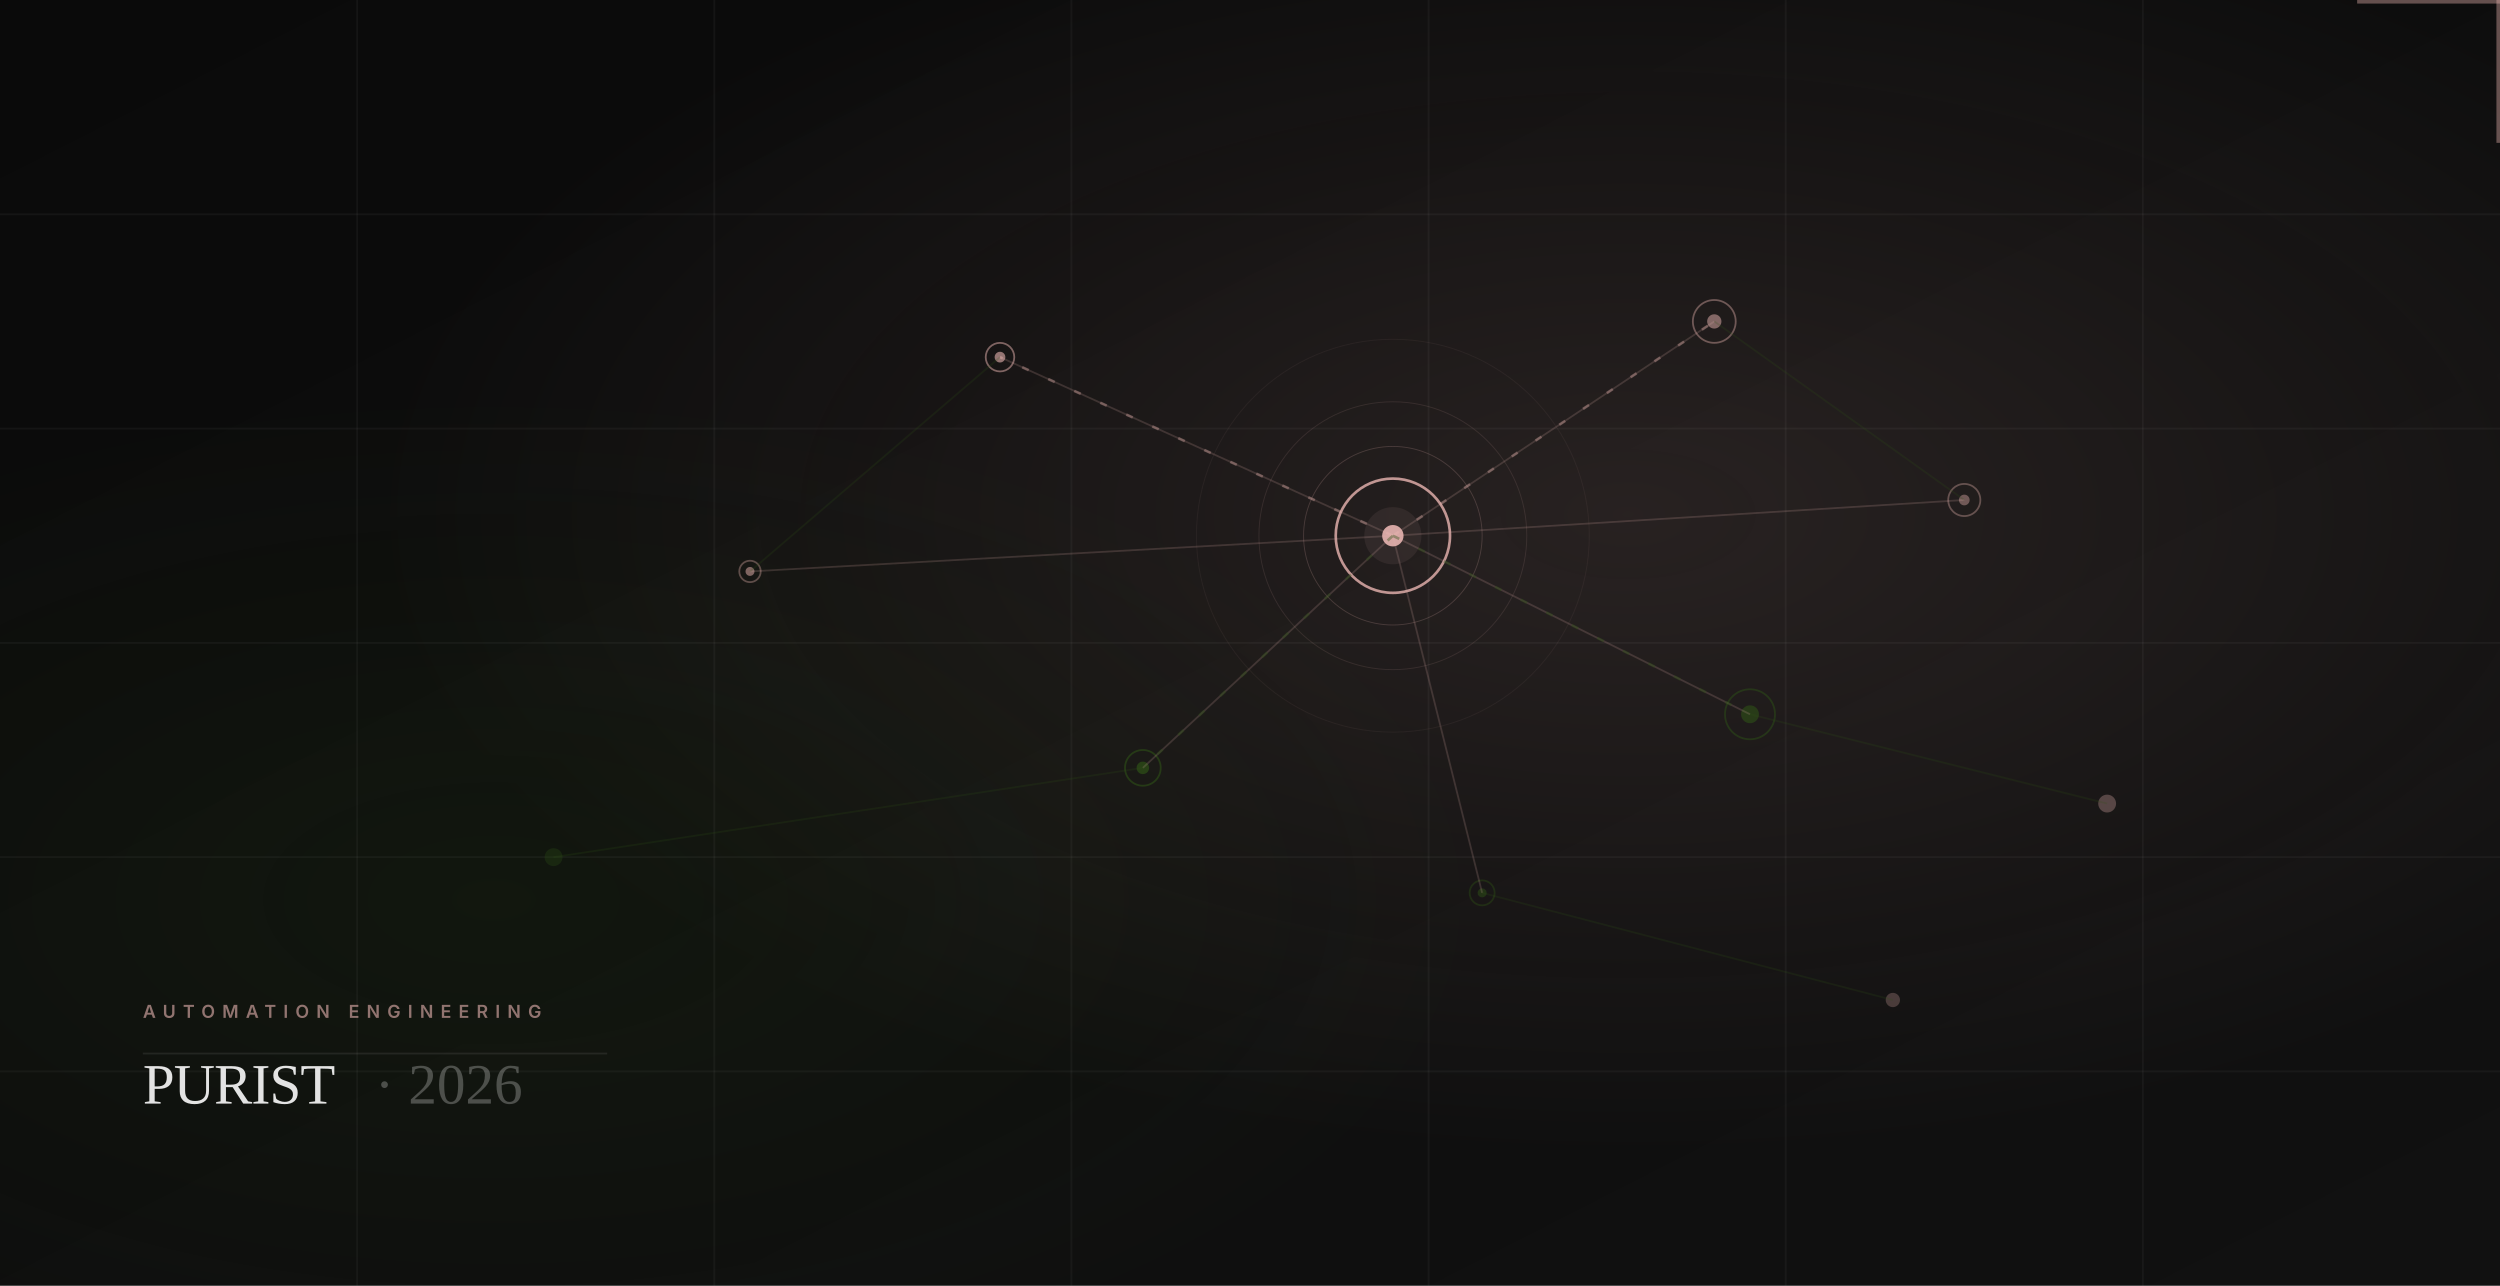
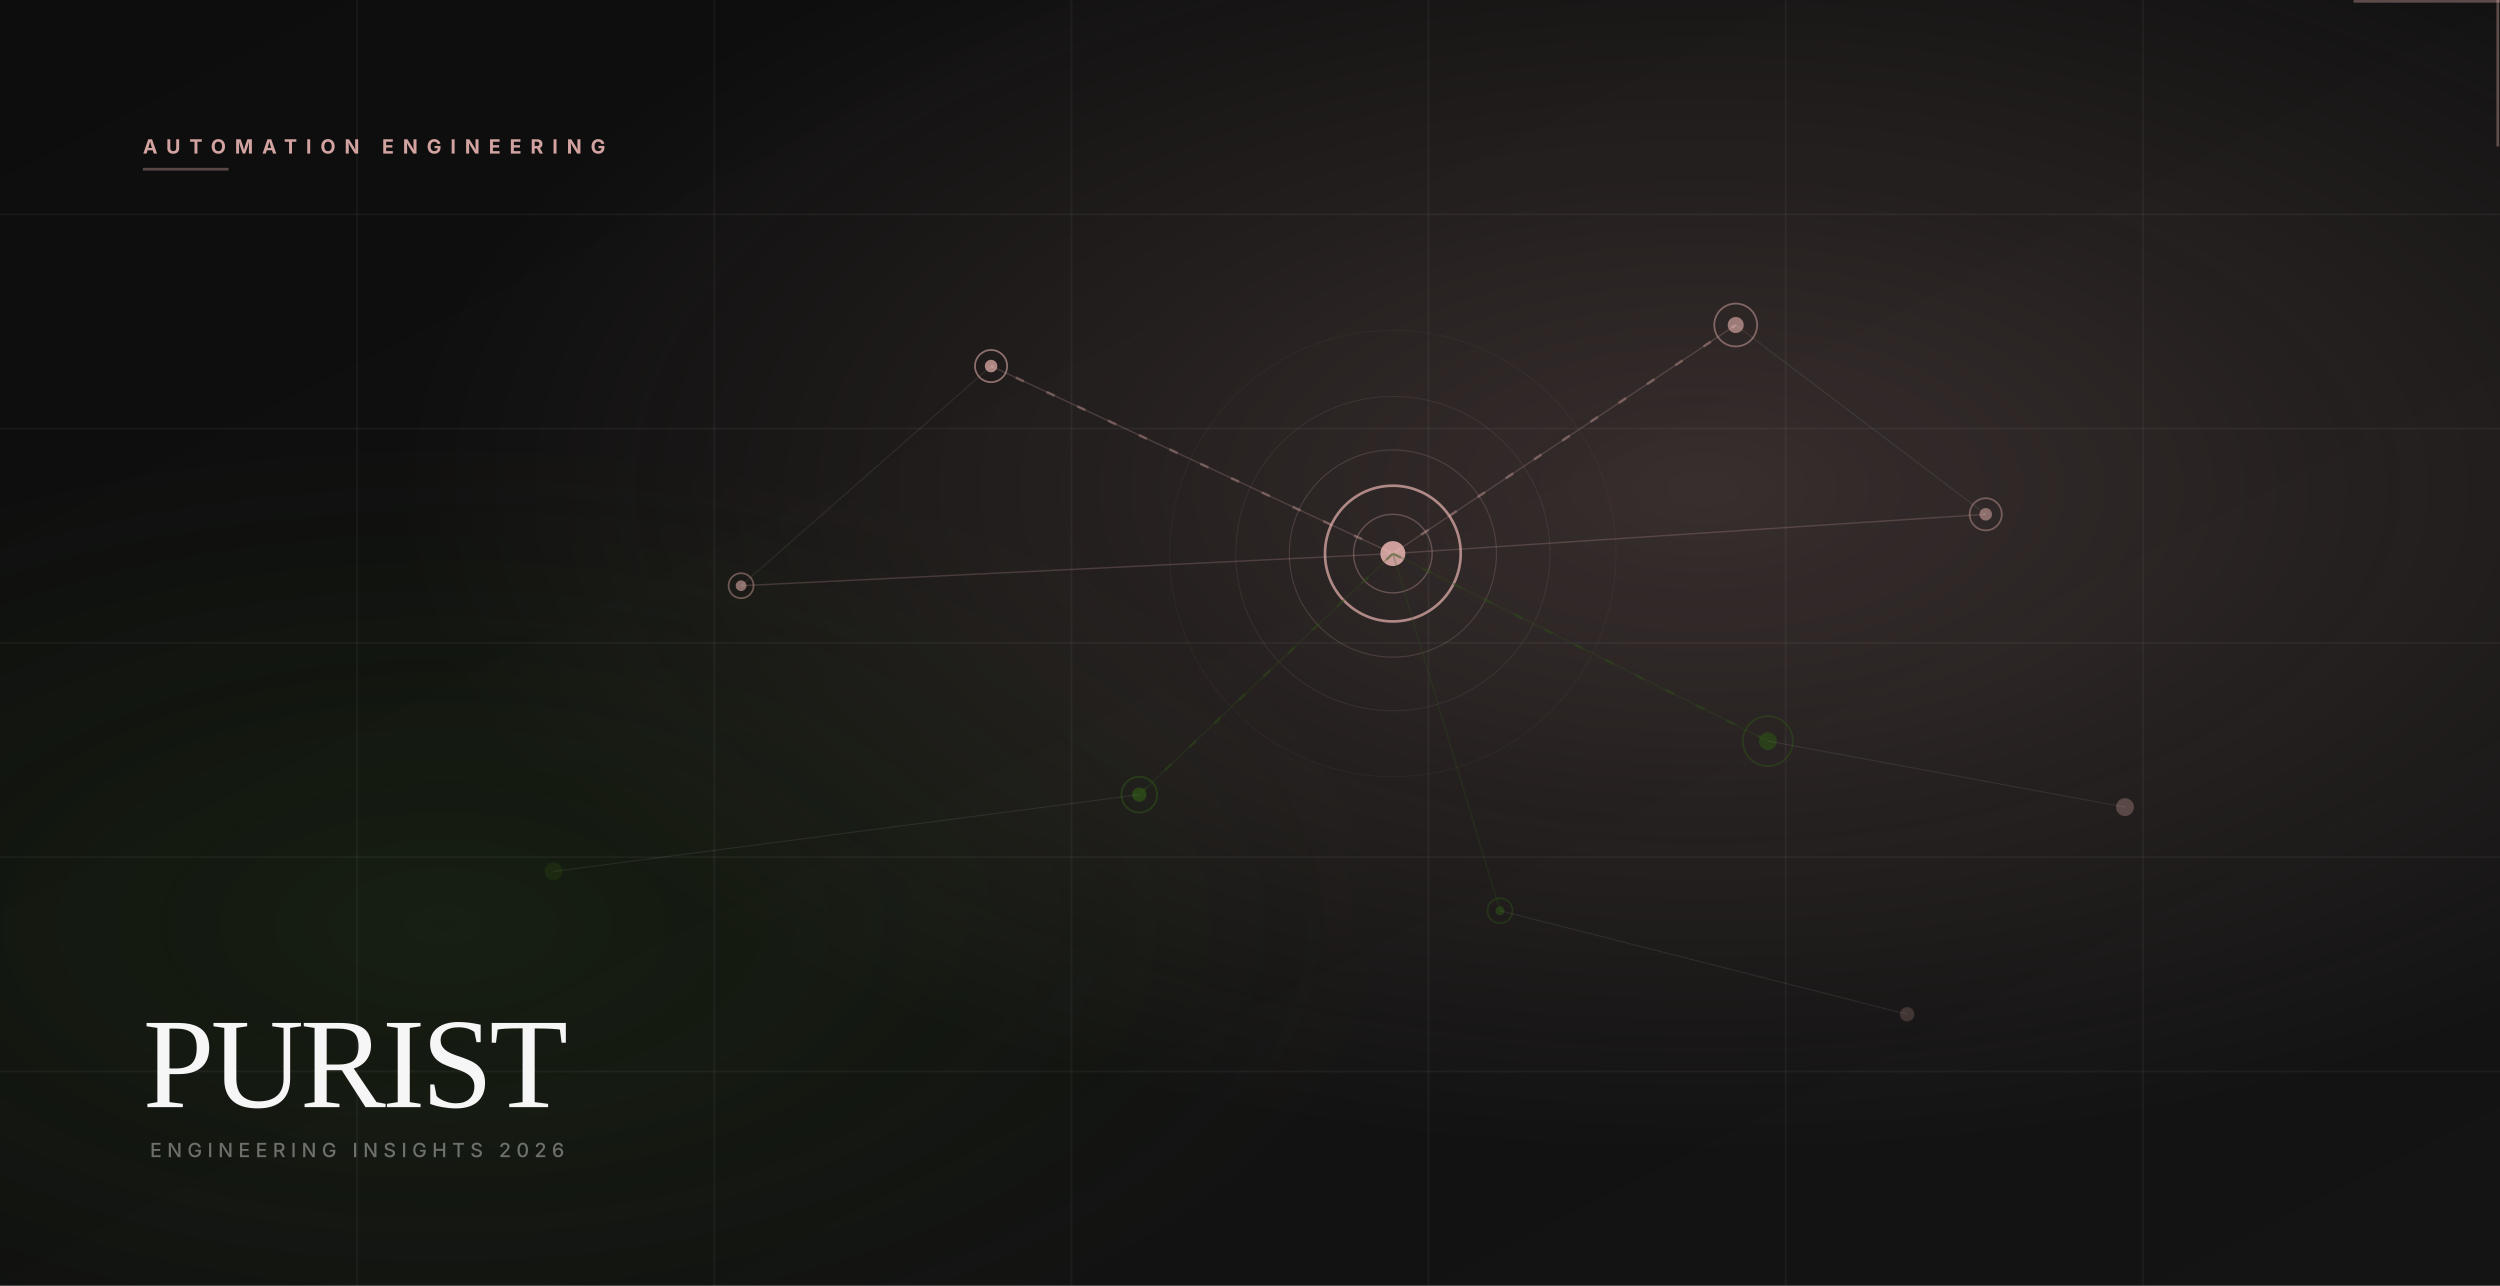
<svg xmlns="http://www.w3.org/2000/svg" viewBox="0 0 1400 720" width="1400" height="720" preserveAspectRatio="xMidYMid slice">
  <defs>
    <linearGradient id="bg" x1="0" y1="0" x2="1" y2="1">
-       <stop offset="0%" stop-color="#0A0A0A" />
-       <stop offset="100%" stop-color="#111111" />
+       <stop offset="0%" stop-color="#0D0D0D" />
+       <stop offset="100%" stop-color="#141414" />
    </linearGradient>
-     <radialGradient id="glow1" cx="0.65" cy="0.4" r="0.5">
-       <stop offset="0%" stop-color="#E8B4B0" stop-opacity="0.12" />
+     <radialGradient id="gRose" cx="0.68" cy="0.38" r="0.52">
+       <stop offset="0%" stop-color="#E8B4B0" stop-opacity="0.18" />
      <stop offset="100%" stop-color="#E8B4B0" stop-opacity="0" />
    </radialGradient>
-     <radialGradient id="glow2" cx="0.2" cy="0.7" r="0.4">
-       <stop offset="0%" stop-color="#2D5016" stop-opacity="0.15" />
+     <radialGradient id="gGreen" cx="0.18" cy="0.72" r="0.38">
+       <stop offset="0%" stop-color="#2D5016" stop-opacity="0.22" />
      <stop offset="100%" stop-color="#2D5016" stop-opacity="0" />
    </radialGradient>
-     <filter id="blur4">
-       <feGaussianBlur stdDeviation="4" />
-     </filter>
-     <filter id="blur10">
-       <feGaussianBlur stdDeviation="10" />
-     </filter>
  </defs>
  <rect width="1400" height="720" fill="url(#bg)" />
-   <rect width="1400" height="720" fill="url(#glow1)" />
-   <rect width="1400" height="720" fill="url(#glow2)" />
-   <g stroke="rgba(255,255,255,0.04)" stroke-width="1">
+   <rect width="1400" height="720" fill="url(#gRose)" />
+   <rect width="1400" height="720" fill="url(#gGreen)" />
+   <g stroke="rgba(255,255,255,0.045)" stroke-width="1">
    <line x1="0" y1="120" x2="1400" y2="120" />
    <line x1="0" y1="240" x2="1400" y2="240" />
    <line x1="0" y1="360" x2="1400" y2="360" />
    <line x1="0" y1="480" x2="1400" y2="480" />
    <line x1="0" y1="600" x2="1400" y2="600" />
    <line x1="200" y1="0" x2="200" y2="720" />
    <line x1="400" y1="0" x2="400" y2="720" />
    <line x1="600" y1="0" x2="600" y2="720" />
    <line x1="800" y1="0" x2="800" y2="720" />
    <line x1="1000" y1="0" x2="1000" y2="720" />
    <line x1="1200" y1="0" x2="1200" y2="720" />
  </g>
-   <circle cx="780" cy="300" r="32" fill="none" stroke="#E8B4B0" stroke-width="1.5" opacity="0.8" />
-   <circle cx="780" cy="300" r="6" fill="#E8B4B0" opacity="0.9" />
-   <circle cx="780" cy="300" r="16" fill="#E8B4B0" opacity="0.08" />
-   <circle cx="560" cy="200" r="8" fill="none" stroke="rgba(232,180,176,0.5)" stroke-width="1" />
-   <circle cx="560" cy="200" r="3" fill="#E8B4B0" opacity="0.6" />
-   <circle cx="960" cy="180" r="12" fill="none" stroke="rgba(232,180,176,0.4)" stroke-width="1" />
-   <circle cx="960" cy="180" r="4" fill="#E8B4B0" opacity="0.5" />
-   <circle cx="640" cy="430" r="10" fill="none" stroke="rgba(45,80,22,0.6)" stroke-width="1" />
-   <circle cx="640" cy="430" r="3.5" fill="#2D5016" opacity="0.7" />
-   <circle cx="980" cy="400" r="14" fill="none" stroke="rgba(45,80,22,0.5)" stroke-width="1" />
-   <circle cx="980" cy="400" r="5" fill="#2D5016" opacity="0.6" />
-   <circle cx="420" cy="320" r="6" fill="none" stroke="rgba(232,180,176,0.35)" stroke-width="1" />
-   <circle cx="420" cy="320" r="2.5" fill="#E8B4B0" opacity="0.5" />
-   <circle cx="1100" cy="280" r="9" fill="none" stroke="rgba(232,180,176,0.35)" stroke-width="1" />
-   <circle cx="1100" cy="280" r="3" fill="#E8B4B0" opacity="0.4" />
-   <circle cx="830" cy="500" r="7" fill="none" stroke="rgba(45,80,22,0.4)" stroke-width="1" />
-   <circle cx="830" cy="500" r="2.5" fill="#2D5016" opacity="0.5" />
-   <circle cx="1180" cy="450" r="5" fill="rgba(232,180,176,0.3)" />
-   <circle cx="310" cy="480" r="5" fill="rgba(45,80,22,0.3)" />
-   <circle cx="1060" cy="560" r="4" fill="rgba(232,180,176,0.25)" />
-   <g stroke="rgba(232,180,176,0.18)" stroke-width="1" fill="none">
-     <line x1="780" y1="300" x2="560" y2="200" />
-     <line x1="780" y1="300" x2="960" y2="180" />
-     <line x1="780" y1="300" x2="640" y2="430" />
-     <line x1="780" y1="300" x2="980" y2="400" />
-     <line x1="780" y1="300" x2="420" y2="320" />
-     <line x1="780" y1="300" x2="1100" y2="280" />
-     <line x1="780" y1="300" x2="830" y2="500" />
+   <circle cx="780" cy="310" r="38" fill="none" stroke="#E8B4B0" stroke-width="1.5" opacity="0.7" />
+   <circle cx="780" cy="310" r="22" fill="none" stroke="#E8B4B0" stroke-width="0.8" opacity="0.3" />
+   <circle cx="780" cy="310" r="7" fill="#E8B4B0" opacity="0.85" />
+   <circle cx="780" cy="310" r="58" fill="none" stroke="#E8B4B0" stroke-width="0.6" opacity="0.18" />
+   <circle cx="780" cy="310" r="88" fill="none" stroke="#E8B4B0" stroke-width="0.5" opacity="0.1" />
+   <circle cx="780" cy="310" r="125" fill="none" stroke="#E8B4B0" stroke-width="0.4" opacity="0.06" />
+   <circle cx="555" cy="205" r="9" fill="none" stroke="#E8B4B0" stroke-width="1" opacity="0.55" />
+   <circle cx="555" cy="205" r="3.5" fill="#E8B4B0" opacity="0.7" />
+   <circle cx="972" cy="182" r="12" fill="none" stroke="#E8B4B0" stroke-width="1" opacity="0.45" />
+   <circle cx="972" cy="182" r="4.5" fill="#E8B4B0" opacity="0.6" />
+   <circle cx="638" cy="445" r="10" fill="none" stroke="#2D5016" stroke-width="1" opacity="0.6" />
+   <circle cx="638" cy="445" r="4" fill="#2D5016" opacity="0.8" />
+   <circle cx="990" cy="415" r="14" fill="none" stroke="#2D5016" stroke-width="1" opacity="0.5" />
+   <circle cx="990" cy="415" r="5" fill="#2D5016" opacity="0.65" />
+   <circle cx="415" cy="328" r="7" fill="none" stroke="#E8B4B0" stroke-width="1" opacity="0.4" />
+   <circle cx="415" cy="328" r="3" fill="#E8B4B0" opacity="0.55" />
+   <circle cx="1112" cy="288" r="9" fill="none" stroke="#E8B4B0" stroke-width="1" opacity="0.38" />
+   <circle cx="1112" cy="288" r="3.5" fill="#E8B4B0" opacity="0.5" />
+   <circle cx="840" cy="510" r="7" fill="none" stroke="#2D5016" stroke-width="1" opacity="0.45" />
+   <circle cx="840" cy="510" r="2.5" fill="#2D5016" opacity="0.6" />
+   <circle cx="1190" cy="452" r="5" fill="#E8B4B0" opacity="0.28" />
+   <circle cx="310" cy="488" r="5" fill="#2D5016" opacity="0.28" />
+   <circle cx="1068" cy="568" r="4" fill="#E8B4B0" opacity="0.2" />
+   <g stroke="#E8B4B0" stroke-width="0.8" opacity="0.2">
+     <line x1="780" y1="310" x2="555" y2="205" />
+     <line x1="780" y1="310" x2="972" y2="182" />
+     <line x1="780" y1="310" x2="415" y2="328" />
+     <line x1="780" y1="310" x2="1112" y2="288" />
  </g>
-   <g stroke="rgba(45,80,22,0.2)" stroke-width="1" fill="none">
-     <line x1="640" y1="430" x2="310" y2="480" />
-     <line x1="980" y1="400" x2="1180" y2="450" />
-     <line x1="830" y1="500" x2="1060" y2="560" />
-     <line x1="560" y1="200" x2="420" y2="320" />
-     <line x1="960" y1="180" x2="1100" y2="280" />
+   <g stroke="#2D5016" stroke-width="0.8" opacity="0.28">
+     <line x1="780" y1="310" x2="638" y2="445" />
+     <line x1="780" y1="310" x2="990" y2="415" />
+     <line x1="780" y1="310" x2="840" y2="510" />
  </g>
-   <circle cx="780" cy="300" r="50" fill="none" stroke="#E8B4B0" stroke-width="0.5" opacity="0.2" />
-   <circle cx="780" cy="300" r="75" fill="none" stroke="#E8B4B0" stroke-width="0.5" opacity="0.12" />
-   <circle cx="780" cy="300" r="110" fill="none" stroke="#E8B4B0" stroke-width="0.5" opacity="0.06" />
-   <g stroke="#E8B4B0" stroke-width="1.5" stroke-dasharray="4 12" opacity="0.35">
-     <line x1="780" y1="300" x2="560" y2="200" />
-     <line x1="780" y1="300" x2="960" y2="180" />
+   <g stroke="#E8B4B0" stroke-width="1.5" stroke-dasharray="5 14" opacity="0.3">
+     <line x1="780" y1="310" x2="555" y2="205" />
+     <line x1="780" y1="310" x2="972" y2="182" />
  </g>
-   <g stroke="#2D5016" stroke-width="1.5" stroke-dasharray="4 12" opacity="0.4">
-     <line x1="780" y1="300" x2="640" y2="430" />
-     <line x1="780" y1="300" x2="980" y2="400" />
+   <g stroke="#2D5016" stroke-width="1.5" stroke-dasharray="5 14" opacity="0.35">
+     <line x1="780" y1="310" x2="638" y2="445" />
+     <line x1="780" y1="310" x2="990" y2="415" />
  </g>
-   <line x1="80" y1="590" x2="340" y2="590" stroke="rgba(255,255,255,0.08)" stroke-width="1" />
-   <text x="80" y="570" font-family="'Inter', 'Helvetica Neue', sans-serif" font-size="10" fill="rgba(232,180,176,0.6)" letter-spacing="4" font-weight="600">AUTOMATION ENGINEERING</text>
-   <text x="80" y="618" font-family="Georgia, 'Times New Roman', serif" font-size="32" fill="rgba(255,255,255,0.88)" font-weight="400" letter-spacing="-0.5">PURIST</text>
-   <text x="210" y="618" font-family="Georgia, 'Times New Roman', serif" font-size="32" fill="rgba(255,255,255,0.25)" font-weight="400"> · 2026</text>
-   <rect x="1320" y="0" width="80" height="2" fill="#E8B4B0" opacity="0.4" />
-   <rect x="1398" y="0" width="2" height="80" fill="#E8B4B0" opacity="0.4" />
+   <g stroke="rgba(255,255,255,0.08)" stroke-width="0.6">
+     <line x1="555" y1="205" x2="415" y2="328" />
+     <line x1="972" y1="182" x2="1112" y2="288" />
+     <line x1="638" y1="445" x2="310" y2="488" />
+     <line x1="990" y1="415" x2="1190" y2="452" />
+     <line x1="840" y1="510" x2="1068" y2="568" />
+   </g>
+   <text x="80" y="86" font-family="'Inter','Helvetica Neue',Arial,sans-serif" font-size="11" font-weight="700" letter-spacing="5" fill="#E8B4B0" opacity="0.9">AUTOMATION ENGINEERING</text>
+   <rect x="80" y="94" width="48" height="1.5" fill="#E8B4B0" opacity="0.35" />
+   <text x="80" y="620" font-family="Georgia,'Times New Roman',serif" font-size="72" font-weight="400" letter-spacing="-2" fill="#FFFFFF" opacity="0.96">PURIST</text>
+   <text x="84" y="648" font-family="'Inter','Helvetica Neue',Arial,sans-serif" font-size="11" font-weight="500" letter-spacing="3" fill="rgba(255,255,255,0.38)">ENGINEERING INSIGHTS  2026</text>
+   <rect x="1318" y="0" width="82" height="1.5" fill="#E8B4B0" opacity="0.35" />
+   <rect x="1398" y="0" width="1.5" height="82" fill="#E8B4B0" opacity="0.35" />
</svg>
